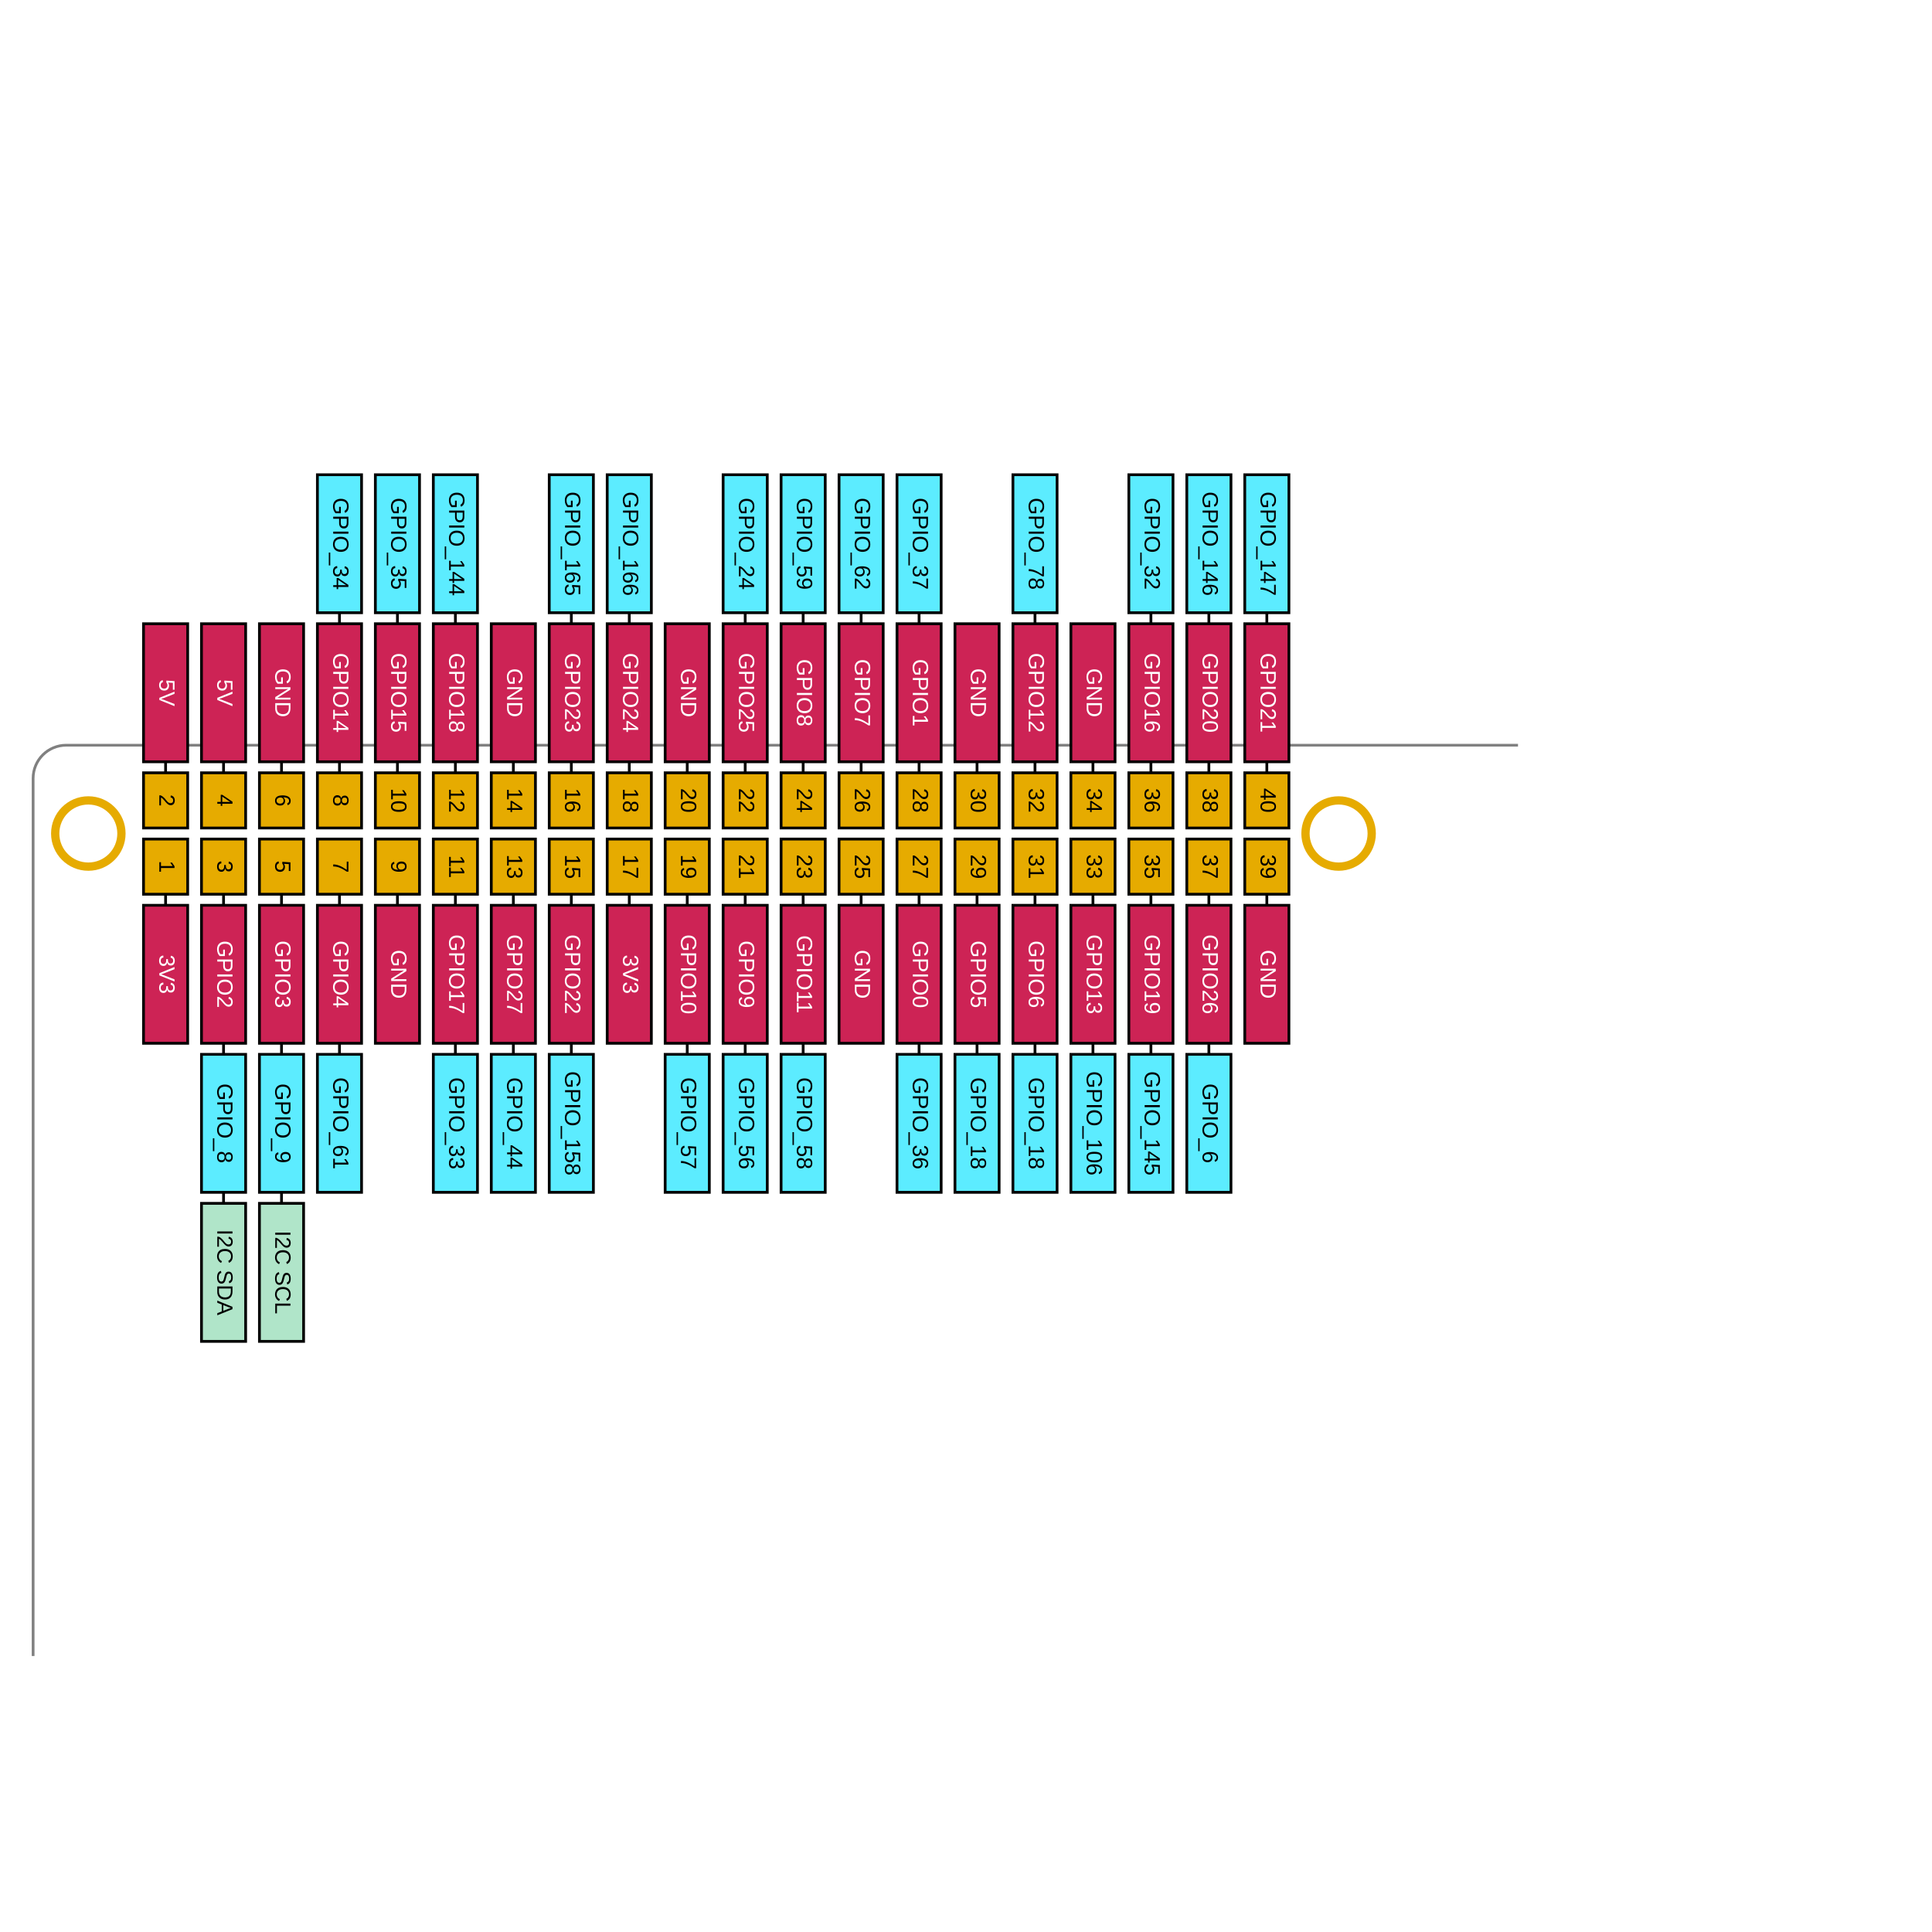
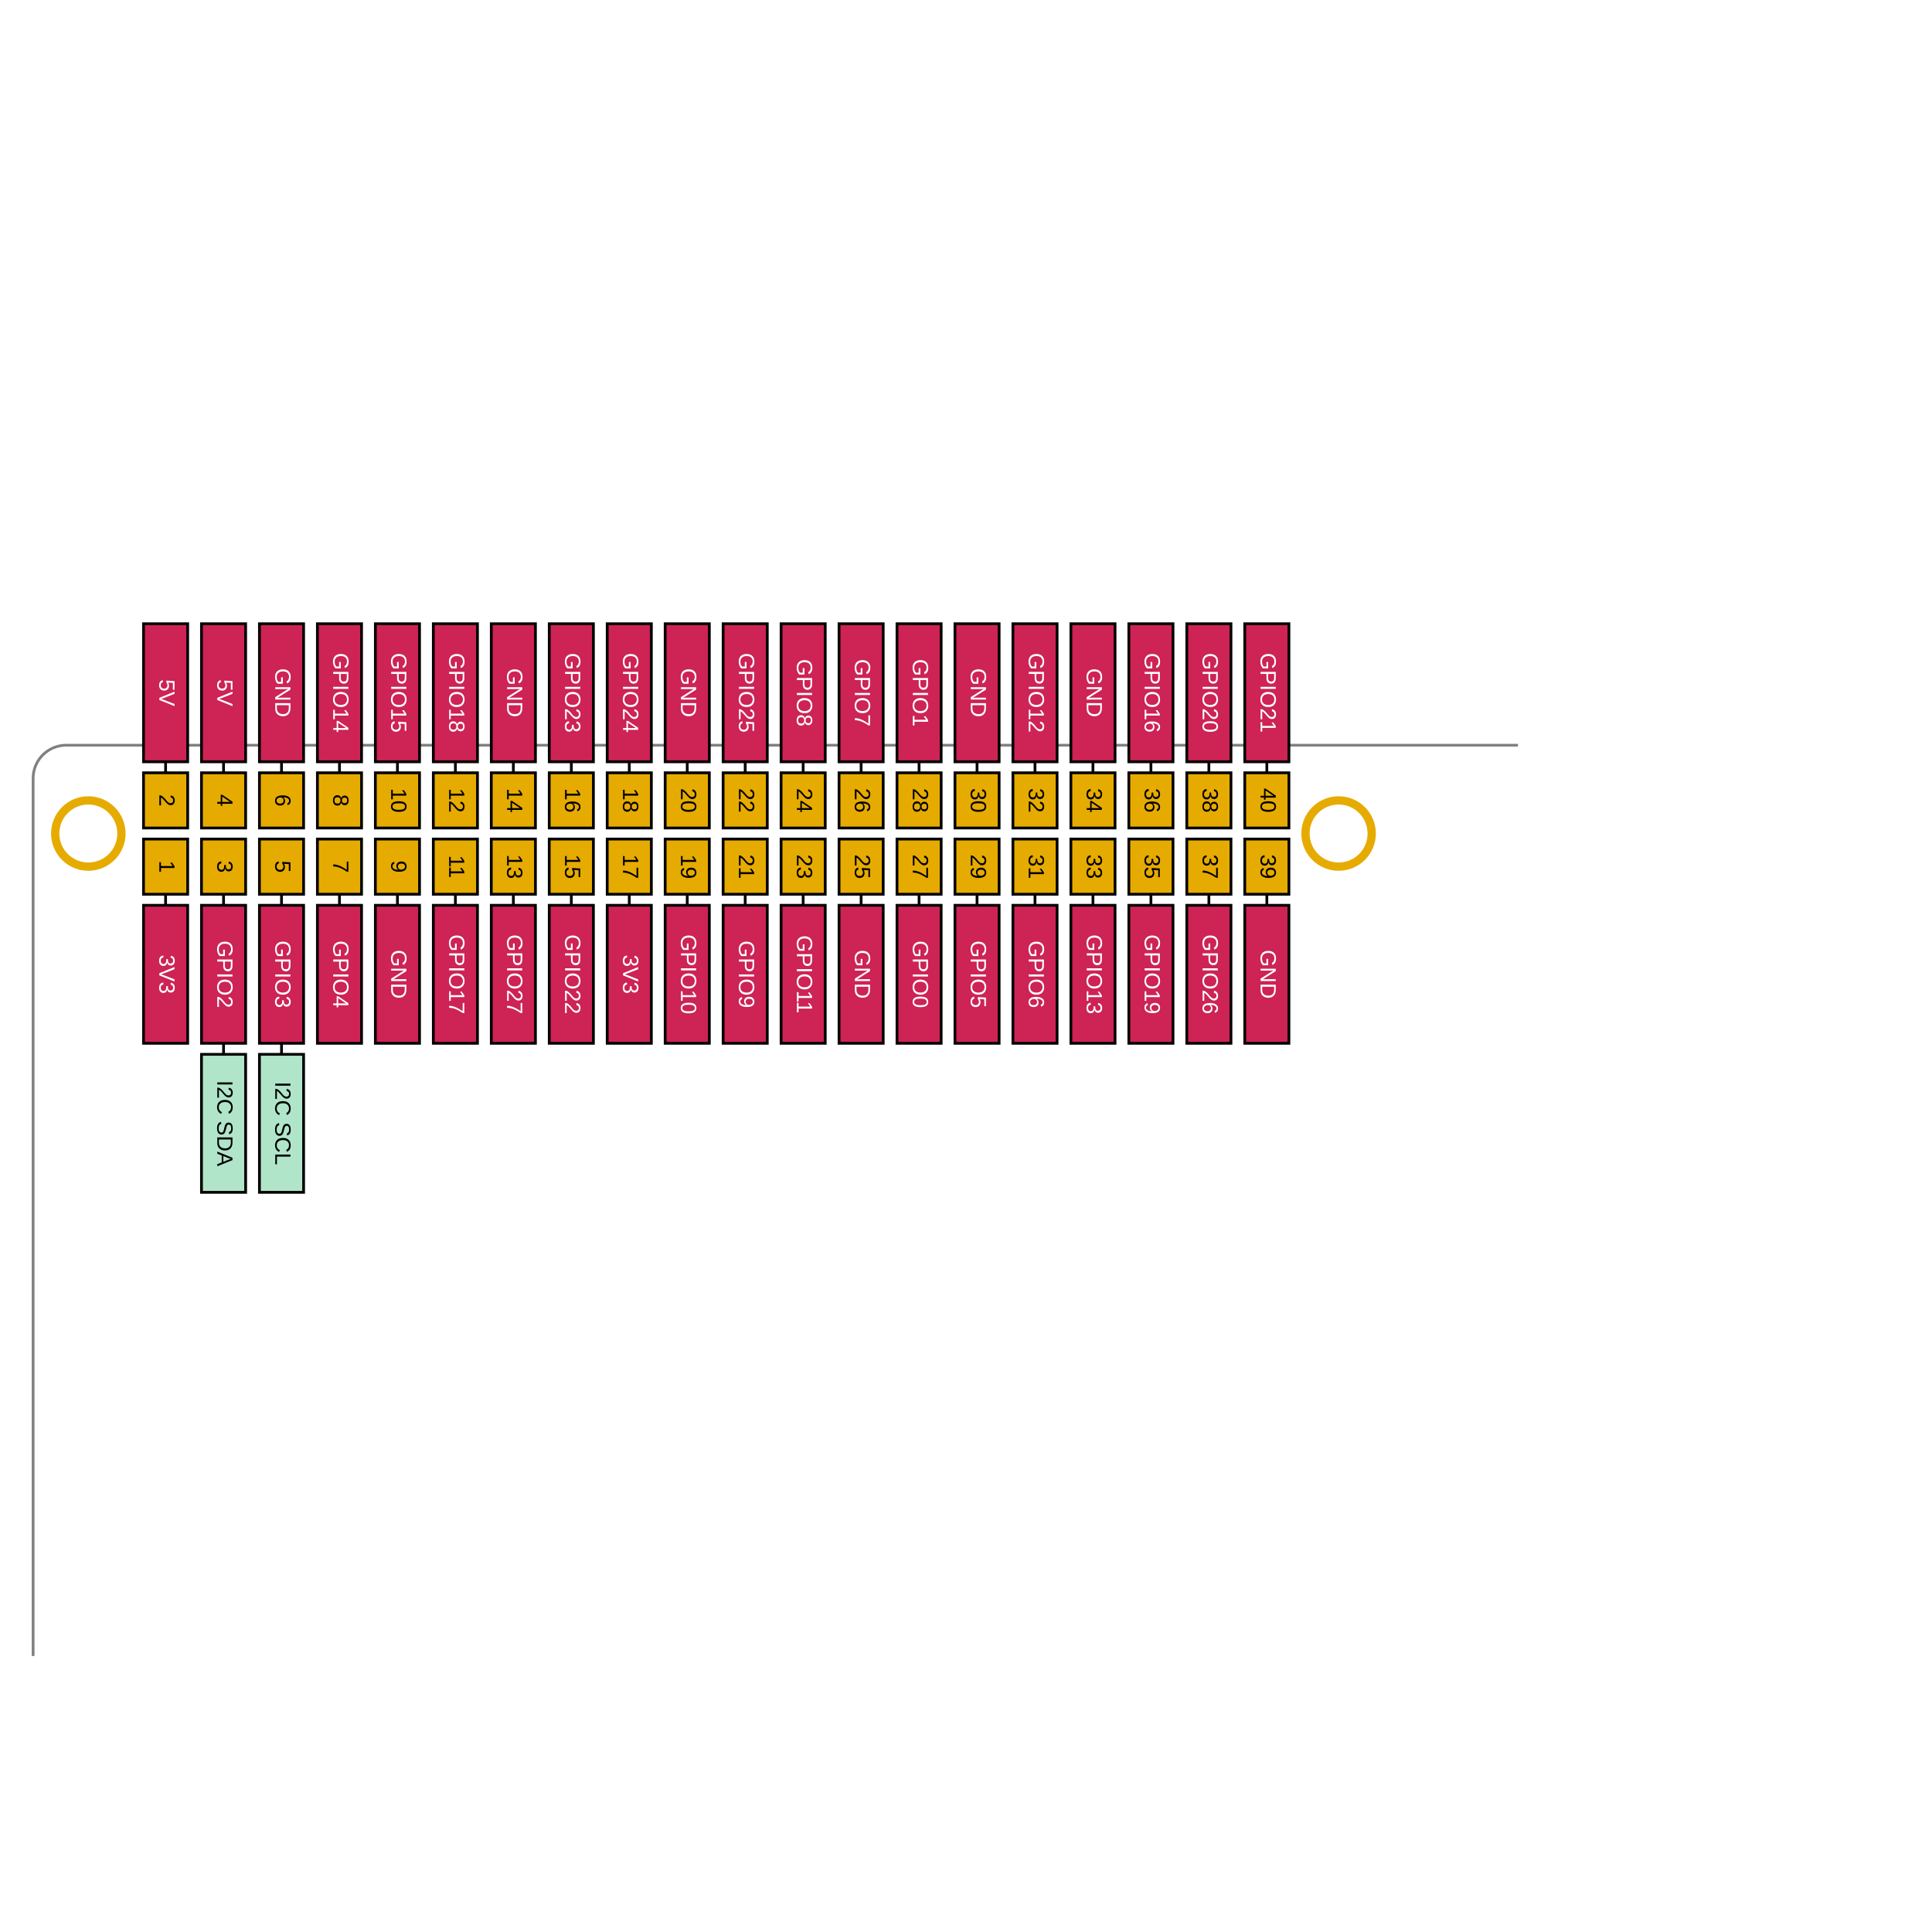
<svg xmlns="http://www.w3.org/2000/svg" width="700" height="700">
  <rect x="0" y="0" width="700" height="700" fill="white">
  </rect>
  <circle cx="32" cy="302" r="12" fill="white" stroke="#E6AB00" stroke-width="3">
  </circle>
  <circle cx="485" cy="302" r="12" fill="white" stroke="#E6AB00" stroke-width="3">
  </circle>
  <path d="M12 600 L12 282 A12 12 0 0 1 24 270 L550 270" fill="none" stroke="#808080" stroke-width="1">
  </path>
  <g transform="translate(60,304) rotate(90) ">
    <line x1="0" y1="0" x2="0" y2="0" stroke="black" stroke-width="1">
    </line>
    <rect x="0" y="-8" width="20" height="16" stroke="black" fill="#E6AB00">
    </rect>
    <text x="10" y="0" text-anchor="middle" dominant-baseline="middle" font-family="Arial, Helvetica, sans-serif" font-size="8px" fill="black">
1    </text>
    <line x1="20" y1="0" x2="24" y2="0" stroke="black" stroke-width="1">
    </line>
    <rect x="24" y="-8" width="50" height="16" stroke="black" fill="#CD2355">
    </rect>
    <text x="49" y="0" text-anchor="middle" dominant-baseline="middle" font-family="Arial, Helvetica, sans-serif" font-size="8px" fill="white">
3V3    </text>
  </g>
  <g transform="translate(81,304) rotate(90) ">
    <line x1="0" y1="0" x2="0" y2="0" stroke="black" stroke-width="1">
    </line>
    <rect x="0" y="-8" width="20" height="16" stroke="black" fill="#E6AB00">
    </rect>
    <text x="10" y="0" text-anchor="middle" dominant-baseline="middle" font-family="Arial, Helvetica, sans-serif" font-size="8px" fill="black">
3    </text>
    <line x1="20" y1="0" x2="24" y2="0" stroke="black" stroke-width="1">
    </line>
    <rect x="24" y="-8" width="50" height="16" stroke="black" fill="#CD2355">
    </rect>
    <text x="49" y="0" text-anchor="middle" dominant-baseline="middle" font-family="Arial, Helvetica, sans-serif" font-size="8px" fill="white">
GPIO2    </text>
    <line x1="74" y1="0" x2="78" y2="0" stroke="black" stroke-width="1">
    </line>
-     <rect x="78" y="-8" width="50" height="16" stroke="black" fill="#5CECFF">
+     <rect x="78" y="-8" width="50" height="16" stroke="black" fill="#B0E5C9">
    </rect>
    <text x="103" y="0" text-anchor="middle" dominant-baseline="middle" font-family="Arial, Helvetica, sans-serif" font-size="8px" fill="black">
- GPIO_8    </text>
-     <line x1="128" y1="0" x2="132" y2="0" stroke="black" stroke-width="1">
-     </line>
-     <rect x="132" y="-8" width="50" height="16" stroke="black" fill="#B0E5C9">
-     </rect>
-     <text x="157" y="0" text-anchor="middle" dominant-baseline="middle" font-family="Arial, Helvetica, sans-serif" font-size="8px" fill="black">
I2C SDA    </text>
  </g>
  <g transform="translate(102,304) rotate(90) ">
    <line x1="0" y1="0" x2="0" y2="0" stroke="black" stroke-width="1">
    </line>
    <rect x="0" y="-8" width="20" height="16" stroke="black" fill="#E6AB00">
    </rect>
    <text x="10" y="0" text-anchor="middle" dominant-baseline="middle" font-family="Arial, Helvetica, sans-serif" font-size="8px" fill="black">
5    </text>
    <line x1="20" y1="0" x2="24" y2="0" stroke="black" stroke-width="1">
    </line>
    <rect x="24" y="-8" width="50" height="16" stroke="black" fill="#CD2355">
    </rect>
    <text x="49" y="0" text-anchor="middle" dominant-baseline="middle" font-family="Arial, Helvetica, sans-serif" font-size="8px" fill="white">
GPIO3    </text>
    <line x1="74" y1="0" x2="78" y2="0" stroke="black" stroke-width="1">
    </line>
-     <rect x="78" y="-8" width="50" height="16" stroke="black" fill="#5CECFF">
+     <rect x="78" y="-8" width="50" height="16" stroke="black" fill="#B0E5C9">
    </rect>
    <text x="103" y="0" text-anchor="middle" dominant-baseline="middle" font-family="Arial, Helvetica, sans-serif" font-size="8px" fill="black">
- GPIO_9    </text>
-     <line x1="128" y1="0" x2="132" y2="0" stroke="black" stroke-width="1">
-     </line>
-     <rect x="132" y="-8" width="50" height="16" stroke="black" fill="#B0E5C9">
-     </rect>
-     <text x="157" y="0" text-anchor="middle" dominant-baseline="middle" font-family="Arial, Helvetica, sans-serif" font-size="8px" fill="black">
I2C SCL    </text>
  </g>
  <g transform="translate(123,304) rotate(90) ">
    <line x1="0" y1="0" x2="0" y2="0" stroke="black" stroke-width="1">
    </line>
    <rect x="0" y="-8" width="20" height="16" stroke="black" fill="#E6AB00">
    </rect>
    <text x="10" y="0" text-anchor="middle" dominant-baseline="middle" font-family="Arial, Helvetica, sans-serif" font-size="8px" fill="black">
7    </text>
    <line x1="20" y1="0" x2="24" y2="0" stroke="black" stroke-width="1">
    </line>
    <rect x="24" y="-8" width="50" height="16" stroke="black" fill="#CD2355">
    </rect>
    <text x="49" y="0" text-anchor="middle" dominant-baseline="middle" font-family="Arial, Helvetica, sans-serif" font-size="8px" fill="white">
GPIO4    </text>
-     <line x1="74" y1="0" x2="78" y2="0" stroke="black" stroke-width="1">
-     </line>
-     <rect x="78" y="-8" width="50" height="16" stroke="black" fill="#5CECFF">
-     </rect>
-     <text x="103" y="0" text-anchor="middle" dominant-baseline="middle" font-family="Arial, Helvetica, sans-serif" font-size="8px" fill="black">
- GPIO_61    </text>
  </g>
  <g transform="translate(144,304) rotate(90) ">
    <line x1="0" y1="0" x2="0" y2="0" stroke="black" stroke-width="1">
    </line>
    <rect x="0" y="-8" width="20" height="16" stroke="black" fill="#E6AB00">
    </rect>
    <text x="10" y="0" text-anchor="middle" dominant-baseline="middle" font-family="Arial, Helvetica, sans-serif" font-size="8px" fill="black">
9    </text>
    <line x1="20" y1="0" x2="24" y2="0" stroke="black" stroke-width="1">
    </line>
    <rect x="24" y="-8" width="50" height="16" stroke="black" fill="#CD2355">
    </rect>
    <text x="49" y="0" text-anchor="middle" dominant-baseline="middle" font-family="Arial, Helvetica, sans-serif" font-size="8px" fill="white">
GND    </text>
  </g>
  <g transform="translate(165,304) rotate(90) ">
    <line x1="0" y1="0" x2="0" y2="0" stroke="black" stroke-width="1">
    </line>
    <rect x="0" y="-8" width="20" height="16" stroke="black" fill="#E6AB00">
    </rect>
    <text x="10" y="0" text-anchor="middle" dominant-baseline="middle" font-family="Arial, Helvetica, sans-serif" font-size="8px" fill="black">
11    </text>
    <line x1="20" y1="0" x2="24" y2="0" stroke="black" stroke-width="1">
    </line>
    <rect x="24" y="-8" width="50" height="16" stroke="black" fill="#CD2355">
    </rect>
    <text x="49" y="0" text-anchor="middle" dominant-baseline="middle" font-family="Arial, Helvetica, sans-serif" font-size="8px" fill="white">
GPIO17    </text>
-     <line x1="74" y1="0" x2="78" y2="0" stroke="black" stroke-width="1">
-     </line>
-     <rect x="78" y="-8" width="50" height="16" stroke="black" fill="#5CECFF">
-     </rect>
-     <text x="103" y="0" text-anchor="middle" dominant-baseline="middle" font-family="Arial, Helvetica, sans-serif" font-size="8px" fill="black">
- GPIO_33    </text>
  </g>
  <g transform="translate(186,304) rotate(90) ">
    <line x1="0" y1="0" x2="0" y2="0" stroke="black" stroke-width="1">
    </line>
    <rect x="0" y="-8" width="20" height="16" stroke="black" fill="#E6AB00">
    </rect>
    <text x="10" y="0" text-anchor="middle" dominant-baseline="middle" font-family="Arial, Helvetica, sans-serif" font-size="8px" fill="black">
13    </text>
    <line x1="20" y1="0" x2="24" y2="0" stroke="black" stroke-width="1">
    </line>
    <rect x="24" y="-8" width="50" height="16" stroke="black" fill="#CD2355">
    </rect>
    <text x="49" y="0" text-anchor="middle" dominant-baseline="middle" font-family="Arial, Helvetica, sans-serif" font-size="8px" fill="white">
GPIO27    </text>
-     <line x1="74" y1="0" x2="78" y2="0" stroke="black" stroke-width="1">
-     </line>
-     <rect x="78" y="-8" width="50" height="16" stroke="black" fill="#5CECFF">
-     </rect>
-     <text x="103" y="0" text-anchor="middle" dominant-baseline="middle" font-family="Arial, Helvetica, sans-serif" font-size="8px" fill="black">
- GPIO_44    </text>
  </g>
  <g transform="translate(207,304) rotate(90) ">
    <line x1="0" y1="0" x2="0" y2="0" stroke="black" stroke-width="1">
    </line>
    <rect x="0" y="-8" width="20" height="16" stroke="black" fill="#E6AB00">
    </rect>
    <text x="10" y="0" text-anchor="middle" dominant-baseline="middle" font-family="Arial, Helvetica, sans-serif" font-size="8px" fill="black">
15    </text>
    <line x1="20" y1="0" x2="24" y2="0" stroke="black" stroke-width="1">
    </line>
    <rect x="24" y="-8" width="50" height="16" stroke="black" fill="#CD2355">
    </rect>
    <text x="49" y="0" text-anchor="middle" dominant-baseline="middle" font-family="Arial, Helvetica, sans-serif" font-size="8px" fill="white">
GPIO22    </text>
-     <line x1="74" y1="0" x2="78" y2="0" stroke="black" stroke-width="1">
-     </line>
-     <rect x="78" y="-8" width="50" height="16" stroke="black" fill="#5CECFF">
-     </rect>
-     <text x="103" y="0" text-anchor="middle" dominant-baseline="middle" font-family="Arial, Helvetica, sans-serif" font-size="8px" fill="black">
- GPIO_158    </text>
  </g>
  <g transform="translate(228,304) rotate(90) ">
    <line x1="0" y1="0" x2="0" y2="0" stroke="black" stroke-width="1">
    </line>
    <rect x="0" y="-8" width="20" height="16" stroke="black" fill="#E6AB00">
    </rect>
    <text x="10" y="0" text-anchor="middle" dominant-baseline="middle" font-family="Arial, Helvetica, sans-serif" font-size="8px" fill="black">
17    </text>
    <line x1="20" y1="0" x2="24" y2="0" stroke="black" stroke-width="1">
    </line>
    <rect x="24" y="-8" width="50" height="16" stroke="black" fill="#CD2355">
    </rect>
    <text x="49" y="0" text-anchor="middle" dominant-baseline="middle" font-family="Arial, Helvetica, sans-serif" font-size="8px" fill="white">
3V3    </text>
  </g>
  <g transform="translate(249,304) rotate(90) ">
    <line x1="0" y1="0" x2="0" y2="0" stroke="black" stroke-width="1">
    </line>
    <rect x="0" y="-8" width="20" height="16" stroke="black" fill="#E6AB00">
    </rect>
    <text x="10" y="0" text-anchor="middle" dominant-baseline="middle" font-family="Arial, Helvetica, sans-serif" font-size="8px" fill="black">
19    </text>
    <line x1="20" y1="0" x2="24" y2="0" stroke="black" stroke-width="1">
    </line>
    <rect x="24" y="-8" width="50" height="16" stroke="black" fill="#CD2355">
    </rect>
    <text x="49" y="0" text-anchor="middle" dominant-baseline="middle" font-family="Arial, Helvetica, sans-serif" font-size="8px" fill="white">
GPIO10    </text>
-     <line x1="74" y1="0" x2="78" y2="0" stroke="black" stroke-width="1">
-     </line>
-     <rect x="78" y="-8" width="50" height="16" stroke="black" fill="#5CECFF">
-     </rect>
-     <text x="103" y="0" text-anchor="middle" dominant-baseline="middle" font-family="Arial, Helvetica, sans-serif" font-size="8px" fill="black">
- GPIO_57    </text>
  </g>
  <g transform="translate(270,304) rotate(90) ">
    <line x1="0" y1="0" x2="0" y2="0" stroke="black" stroke-width="1">
    </line>
    <rect x="0" y="-8" width="20" height="16" stroke="black" fill="#E6AB00">
    </rect>
    <text x="10" y="0" text-anchor="middle" dominant-baseline="middle" font-family="Arial, Helvetica, sans-serif" font-size="8px" fill="black">
21    </text>
    <line x1="20" y1="0" x2="24" y2="0" stroke="black" stroke-width="1">
    </line>
    <rect x="24" y="-8" width="50" height="16" stroke="black" fill="#CD2355">
    </rect>
    <text x="49" y="0" text-anchor="middle" dominant-baseline="middle" font-family="Arial, Helvetica, sans-serif" font-size="8px" fill="white">
GPIO9    </text>
-     <line x1="74" y1="0" x2="78" y2="0" stroke="black" stroke-width="1">
-     </line>
-     <rect x="78" y="-8" width="50" height="16" stroke="black" fill="#5CECFF">
-     </rect>
-     <text x="103" y="0" text-anchor="middle" dominant-baseline="middle" font-family="Arial, Helvetica, sans-serif" font-size="8px" fill="black">
- GPIO_56    </text>
  </g>
  <g transform="translate(291,304) rotate(90) ">
    <line x1="0" y1="0" x2="0" y2="0" stroke="black" stroke-width="1">
    </line>
    <rect x="0" y="-8" width="20" height="16" stroke="black" fill="#E6AB00">
    </rect>
    <text x="10" y="0" text-anchor="middle" dominant-baseline="middle" font-family="Arial, Helvetica, sans-serif" font-size="8px" fill="black">
23    </text>
    <line x1="20" y1="0" x2="24" y2="0" stroke="black" stroke-width="1">
    </line>
    <rect x="24" y="-8" width="50" height="16" stroke="black" fill="#CD2355">
    </rect>
    <text x="49" y="0" text-anchor="middle" dominant-baseline="middle" font-family="Arial, Helvetica, sans-serif" font-size="8px" fill="white">
GPIO11    </text>
-     <line x1="74" y1="0" x2="78" y2="0" stroke="black" stroke-width="1">
-     </line>
-     <rect x="78" y="-8" width="50" height="16" stroke="black" fill="#5CECFF">
-     </rect>
-     <text x="103" y="0" text-anchor="middle" dominant-baseline="middle" font-family="Arial, Helvetica, sans-serif" font-size="8px" fill="black">
- GPIO_58    </text>
  </g>
  <g transform="translate(312,304) rotate(90) ">
    <line x1="0" y1="0" x2="0" y2="0" stroke="black" stroke-width="1">
    </line>
    <rect x="0" y="-8" width="20" height="16" stroke="black" fill="#E6AB00">
    </rect>
    <text x="10" y="0" text-anchor="middle" dominant-baseline="middle" font-family="Arial, Helvetica, sans-serif" font-size="8px" fill="black">
25    </text>
    <line x1="20" y1="0" x2="24" y2="0" stroke="black" stroke-width="1">
    </line>
    <rect x="24" y="-8" width="50" height="16" stroke="black" fill="#CD2355">
    </rect>
    <text x="49" y="0" text-anchor="middle" dominant-baseline="middle" font-family="Arial, Helvetica, sans-serif" font-size="8px" fill="white">
GND    </text>
  </g>
  <g transform="translate(333,304) rotate(90) ">
    <line x1="0" y1="0" x2="0" y2="0" stroke="black" stroke-width="1">
    </line>
    <rect x="0" y="-8" width="20" height="16" stroke="black" fill="#E6AB00">
    </rect>
    <text x="10" y="0" text-anchor="middle" dominant-baseline="middle" font-family="Arial, Helvetica, sans-serif" font-size="8px" fill="black">
27    </text>
    <line x1="20" y1="0" x2="24" y2="0" stroke="black" stroke-width="1">
    </line>
    <rect x="24" y="-8" width="50" height="16" stroke="black" fill="#CD2355">
    </rect>
    <text x="49" y="0" text-anchor="middle" dominant-baseline="middle" font-family="Arial, Helvetica, sans-serif" font-size="8px" fill="white">
GPIO0    </text>
-     <line x1="74" y1="0" x2="78" y2="0" stroke="black" stroke-width="1">
-     </line>
-     <rect x="78" y="-8" width="50" height="16" stroke="black" fill="#5CECFF">
-     </rect>
-     <text x="103" y="0" text-anchor="middle" dominant-baseline="middle" font-family="Arial, Helvetica, sans-serif" font-size="8px" fill="black">
- GPIO_36    </text>
  </g>
  <g transform="translate(354,304) rotate(90) ">
    <line x1="0" y1="0" x2="0" y2="0" stroke="black" stroke-width="1">
    </line>
    <rect x="0" y="-8" width="20" height="16" stroke="black" fill="#E6AB00">
    </rect>
    <text x="10" y="0" text-anchor="middle" dominant-baseline="middle" font-family="Arial, Helvetica, sans-serif" font-size="8px" fill="black">
29    </text>
    <line x1="20" y1="0" x2="24" y2="0" stroke="black" stroke-width="1">
    </line>
    <rect x="24" y="-8" width="50" height="16" stroke="black" fill="#CD2355">
    </rect>
    <text x="49" y="0" text-anchor="middle" dominant-baseline="middle" font-family="Arial, Helvetica, sans-serif" font-size="8px" fill="white">
GPIO5    </text>
-     <line x1="74" y1="0" x2="78" y2="0" stroke="black" stroke-width="1">
-     </line>
-     <rect x="78" y="-8" width="50" height="16" stroke="black" fill="#5CECFF">
-     </rect>
-     <text x="103" y="0" text-anchor="middle" dominant-baseline="middle" font-family="Arial, Helvetica, sans-serif" font-size="8px" fill="black">
- GPIO_18    </text>
  </g>
  <g transform="translate(375,304) rotate(90) ">
    <line x1="0" y1="0" x2="0" y2="0" stroke="black" stroke-width="1">
    </line>
    <rect x="0" y="-8" width="20" height="16" stroke="black" fill="#E6AB00">
    </rect>
    <text x="10" y="0" text-anchor="middle" dominant-baseline="middle" font-family="Arial, Helvetica, sans-serif" font-size="8px" fill="black">
31    </text>
    <line x1="20" y1="0" x2="24" y2="0" stroke="black" stroke-width="1">
    </line>
    <rect x="24" y="-8" width="50" height="16" stroke="black" fill="#CD2355">
    </rect>
    <text x="49" y="0" text-anchor="middle" dominant-baseline="middle" font-family="Arial, Helvetica, sans-serif" font-size="8px" fill="white">
GPIO6    </text>
-     <line x1="74" y1="0" x2="78" y2="0" stroke="black" stroke-width="1">
-     </line>
-     <rect x="78" y="-8" width="50" height="16" stroke="black" fill="#5CECFF">
-     </rect>
-     <text x="103" y="0" text-anchor="middle" dominant-baseline="middle" font-family="Arial, Helvetica, sans-serif" font-size="8px" fill="black">
- GPIO_18    </text>
  </g>
  <g transform="translate(396,304) rotate(90) ">
    <line x1="0" y1="0" x2="0" y2="0" stroke="black" stroke-width="1">
    </line>
    <rect x="0" y="-8" width="20" height="16" stroke="black" fill="#E6AB00">
    </rect>
    <text x="10" y="0" text-anchor="middle" dominant-baseline="middle" font-family="Arial, Helvetica, sans-serif" font-size="8px" fill="black">
33    </text>
    <line x1="20" y1="0" x2="24" y2="0" stroke="black" stroke-width="1">
    </line>
    <rect x="24" y="-8" width="50" height="16" stroke="black" fill="#CD2355">
    </rect>
    <text x="49" y="0" text-anchor="middle" dominant-baseline="middle" font-family="Arial, Helvetica, sans-serif" font-size="8px" fill="white">
GPIO13    </text>
-     <line x1="74" y1="0" x2="78" y2="0" stroke="black" stroke-width="1">
-     </line>
-     <rect x="78" y="-8" width="50" height="16" stroke="black" fill="#5CECFF">
-     </rect>
-     <text x="103" y="0" text-anchor="middle" dominant-baseline="middle" font-family="Arial, Helvetica, sans-serif" font-size="8px" fill="black">
- GPIO_106    </text>
  </g>
  <g transform="translate(417,304) rotate(90) ">
    <line x1="0" y1="0" x2="0" y2="0" stroke="black" stroke-width="1">
    </line>
    <rect x="0" y="-8" width="20" height="16" stroke="black" fill="#E6AB00">
    </rect>
    <text x="10" y="0" text-anchor="middle" dominant-baseline="middle" font-family="Arial, Helvetica, sans-serif" font-size="8px" fill="black">
35    </text>
    <line x1="20" y1="0" x2="24" y2="0" stroke="black" stroke-width="1">
    </line>
    <rect x="24" y="-8" width="50" height="16" stroke="black" fill="#CD2355">
    </rect>
    <text x="49" y="0" text-anchor="middle" dominant-baseline="middle" font-family="Arial, Helvetica, sans-serif" font-size="8px" fill="white">
GPIO19    </text>
-     <line x1="74" y1="0" x2="78" y2="0" stroke="black" stroke-width="1">
-     </line>
-     <rect x="78" y="-8" width="50" height="16" stroke="black" fill="#5CECFF">
-     </rect>
-     <text x="103" y="0" text-anchor="middle" dominant-baseline="middle" font-family="Arial, Helvetica, sans-serif" font-size="8px" fill="black">
- GPIO_145    </text>
  </g>
  <g transform="translate(438,304) rotate(90) ">
    <line x1="0" y1="0" x2="0" y2="0" stroke="black" stroke-width="1">
    </line>
    <rect x="0" y="-8" width="20" height="16" stroke="black" fill="#E6AB00">
    </rect>
    <text x="10" y="0" text-anchor="middle" dominant-baseline="middle" font-family="Arial, Helvetica, sans-serif" font-size="8px" fill="black">
37    </text>
    <line x1="20" y1="0" x2="24" y2="0" stroke="black" stroke-width="1">
    </line>
    <rect x="24" y="-8" width="50" height="16" stroke="black" fill="#CD2355">
    </rect>
    <text x="49" y="0" text-anchor="middle" dominant-baseline="middle" font-family="Arial, Helvetica, sans-serif" font-size="8px" fill="white">
GPIO26    </text>
-     <line x1="74" y1="0" x2="78" y2="0" stroke="black" stroke-width="1">
-     </line>
-     <rect x="78" y="-8" width="50" height="16" stroke="black" fill="#5CECFF">
-     </rect>
-     <text x="103" y="0" text-anchor="middle" dominant-baseline="middle" font-family="Arial, Helvetica, sans-serif" font-size="8px" fill="black">
- GPIO_6    </text>
  </g>
  <g transform="translate(459,304) rotate(90) ">
    <line x1="0" y1="0" x2="0" y2="0" stroke="black" stroke-width="1">
    </line>
    <rect x="0" y="-8" width="20" height="16" stroke="black" fill="#E6AB00">
    </rect>
    <text x="10" y="0" text-anchor="middle" dominant-baseline="middle" font-family="Arial, Helvetica, sans-serif" font-size="8px" fill="black">
39    </text>
    <line x1="20" y1="0" x2="24" y2="0" stroke="black" stroke-width="1">
    </line>
    <rect x="24" y="-8" width="50" height="16" stroke="black" fill="#CD2355">
    </rect>
    <text x="49" y="0" text-anchor="middle" dominant-baseline="middle" font-family="Arial, Helvetica, sans-serif" font-size="8px" fill="white">
GND    </text>
  </g>
  <g transform="translate(60,300) rotate(90) ">
    <line x1="0" y1="0" x2="0" y2="0" stroke="black" stroke-width="1">
    </line>
    <rect x="-20" y="-8" width="20" height="16" stroke="black" fill="#E6AB00">
    </rect>
    <text x="-10" y="0" text-anchor="middle" dominant-baseline="middle" font-family="Arial, Helvetica, sans-serif" font-size="8px" fill="black">
2    </text>
    <line x1="-20" y1="0" x2="-24" y2="0" stroke="black" stroke-width="1">
    </line>
    <rect x="-74" y="-8" width="50" height="16" stroke="black" fill="#CD2355">
    </rect>
    <text x="-49" y="0" text-anchor="middle" dominant-baseline="middle" font-family="Arial, Helvetica, sans-serif" font-size="8px" fill="white">
5V    </text>
  </g>
  <g transform="translate(81,300) rotate(90) ">
    <line x1="0" y1="0" x2="0" y2="0" stroke="black" stroke-width="1">
    </line>
    <rect x="-20" y="-8" width="20" height="16" stroke="black" fill="#E6AB00">
    </rect>
    <text x="-10" y="0" text-anchor="middle" dominant-baseline="middle" font-family="Arial, Helvetica, sans-serif" font-size="8px" fill="black">
4    </text>
    <line x1="-20" y1="0" x2="-24" y2="0" stroke="black" stroke-width="1">
    </line>
    <rect x="-74" y="-8" width="50" height="16" stroke="black" fill="#CD2355">
    </rect>
    <text x="-49" y="0" text-anchor="middle" dominant-baseline="middle" font-family="Arial, Helvetica, sans-serif" font-size="8px" fill="white">
5V    </text>
  </g>
  <g transform="translate(102,300) rotate(90) ">
    <line x1="0" y1="0" x2="0" y2="0" stroke="black" stroke-width="1">
    </line>
    <rect x="-20" y="-8" width="20" height="16" stroke="black" fill="#E6AB00">
    </rect>
    <text x="-10" y="0" text-anchor="middle" dominant-baseline="middle" font-family="Arial, Helvetica, sans-serif" font-size="8px" fill="black">
6    </text>
    <line x1="-20" y1="0" x2="-24" y2="0" stroke="black" stroke-width="1">
    </line>
    <rect x="-74" y="-8" width="50" height="16" stroke="black" fill="#CD2355">
    </rect>
    <text x="-49" y="0" text-anchor="middle" dominant-baseline="middle" font-family="Arial, Helvetica, sans-serif" font-size="8px" fill="white">
GND    </text>
  </g>
  <g transform="translate(123,300) rotate(90) ">
    <line x1="0" y1="0" x2="0" y2="0" stroke="black" stroke-width="1">
    </line>
    <rect x="-20" y="-8" width="20" height="16" stroke="black" fill="#E6AB00">
    </rect>
    <text x="-10" y="0" text-anchor="middle" dominant-baseline="middle" font-family="Arial, Helvetica, sans-serif" font-size="8px" fill="black">
8    </text>
    <line x1="-20" y1="0" x2="-24" y2="0" stroke="black" stroke-width="1">
    </line>
    <rect x="-74" y="-8" width="50" height="16" stroke="black" fill="#CD2355">
    </rect>
    <text x="-49" y="0" text-anchor="middle" dominant-baseline="middle" font-family="Arial, Helvetica, sans-serif" font-size="8px" fill="white">
GPIO14    </text>
-     <line x1="-74" y1="0" x2="-78" y2="0" stroke="black" stroke-width="1">
-     </line>
-     <rect x="-128" y="-8" width="50" height="16" stroke="black" fill="#5CECFF">
-     </rect>
-     <text x="-103" y="0" text-anchor="middle" dominant-baseline="middle" font-family="Arial, Helvetica, sans-serif" font-size="8px" fill="black">
- GPIO_34    </text>
  </g>
  <g transform="translate(144,300) rotate(90) ">
    <line x1="0" y1="0" x2="0" y2="0" stroke="black" stroke-width="1">
    </line>
    <rect x="-20" y="-8" width="20" height="16" stroke="black" fill="#E6AB00">
    </rect>
    <text x="-10" y="0" text-anchor="middle" dominant-baseline="middle" font-family="Arial, Helvetica, sans-serif" font-size="8px" fill="black">
10    </text>
    <line x1="-20" y1="0" x2="-24" y2="0" stroke="black" stroke-width="1">
    </line>
    <rect x="-74" y="-8" width="50" height="16" stroke="black" fill="#CD2355">
    </rect>
    <text x="-49" y="0" text-anchor="middle" dominant-baseline="middle" font-family="Arial, Helvetica, sans-serif" font-size="8px" fill="white">
GPIO15    </text>
-     <line x1="-74" y1="0" x2="-78" y2="0" stroke="black" stroke-width="1">
-     </line>
-     <rect x="-128" y="-8" width="50" height="16" stroke="black" fill="#5CECFF">
-     </rect>
-     <text x="-103" y="0" text-anchor="middle" dominant-baseline="middle" font-family="Arial, Helvetica, sans-serif" font-size="8px" fill="black">
- GPIO_35    </text>
  </g>
  <g transform="translate(165,300) rotate(90) ">
    <line x1="0" y1="0" x2="0" y2="0" stroke="black" stroke-width="1">
    </line>
    <rect x="-20" y="-8" width="20" height="16" stroke="black" fill="#E6AB00">
    </rect>
    <text x="-10" y="0" text-anchor="middle" dominant-baseline="middle" font-family="Arial, Helvetica, sans-serif" font-size="8px" fill="black">
12    </text>
    <line x1="-20" y1="0" x2="-24" y2="0" stroke="black" stroke-width="1">
    </line>
    <rect x="-74" y="-8" width="50" height="16" stroke="black" fill="#CD2355">
    </rect>
    <text x="-49" y="0" text-anchor="middle" dominant-baseline="middle" font-family="Arial, Helvetica, sans-serif" font-size="8px" fill="white">
GPIO18    </text>
-     <line x1="-74" y1="0" x2="-78" y2="0" stroke="black" stroke-width="1">
-     </line>
-     <rect x="-128" y="-8" width="50" height="16" stroke="black" fill="#5CECFF">
-     </rect>
-     <text x="-103" y="0" text-anchor="middle" dominant-baseline="middle" font-family="Arial, Helvetica, sans-serif" font-size="8px" fill="black">
- GPIO_144    </text>
  </g>
  <g transform="translate(186,300) rotate(90) ">
    <line x1="0" y1="0" x2="0" y2="0" stroke="black" stroke-width="1">
    </line>
    <rect x="-20" y="-8" width="20" height="16" stroke="black" fill="#E6AB00">
    </rect>
    <text x="-10" y="0" text-anchor="middle" dominant-baseline="middle" font-family="Arial, Helvetica, sans-serif" font-size="8px" fill="black">
14    </text>
    <line x1="-20" y1="0" x2="-24" y2="0" stroke="black" stroke-width="1">
    </line>
    <rect x="-74" y="-8" width="50" height="16" stroke="black" fill="#CD2355">
    </rect>
    <text x="-49" y="0" text-anchor="middle" dominant-baseline="middle" font-family="Arial, Helvetica, sans-serif" font-size="8px" fill="white">
GND    </text>
  </g>
  <g transform="translate(207,300) rotate(90) ">
    <line x1="0" y1="0" x2="0" y2="0" stroke="black" stroke-width="1">
    </line>
    <rect x="-20" y="-8" width="20" height="16" stroke="black" fill="#E6AB00">
    </rect>
    <text x="-10" y="0" text-anchor="middle" dominant-baseline="middle" font-family="Arial, Helvetica, sans-serif" font-size="8px" fill="black">
16    </text>
    <line x1="-20" y1="0" x2="-24" y2="0" stroke="black" stroke-width="1">
    </line>
    <rect x="-74" y="-8" width="50" height="16" stroke="black" fill="#CD2355">
    </rect>
    <text x="-49" y="0" text-anchor="middle" dominant-baseline="middle" font-family="Arial, Helvetica, sans-serif" font-size="8px" fill="white">
GPIO23    </text>
-     <line x1="-74" y1="0" x2="-78" y2="0" stroke="black" stroke-width="1">
-     </line>
-     <rect x="-128" y="-8" width="50" height="16" stroke="black" fill="#5CECFF">
-     </rect>
-     <text x="-103" y="0" text-anchor="middle" dominant-baseline="middle" font-family="Arial, Helvetica, sans-serif" font-size="8px" fill="black">
- GPIO_165    </text>
  </g>
  <g transform="translate(228,300) rotate(90) ">
    <line x1="0" y1="0" x2="0" y2="0" stroke="black" stroke-width="1">
    </line>
    <rect x="-20" y="-8" width="20" height="16" stroke="black" fill="#E6AB00">
    </rect>
    <text x="-10" y="0" text-anchor="middle" dominant-baseline="middle" font-family="Arial, Helvetica, sans-serif" font-size="8px" fill="black">
18    </text>
    <line x1="-20" y1="0" x2="-24" y2="0" stroke="black" stroke-width="1">
    </line>
    <rect x="-74" y="-8" width="50" height="16" stroke="black" fill="#CD2355">
    </rect>
    <text x="-49" y="0" text-anchor="middle" dominant-baseline="middle" font-family="Arial, Helvetica, sans-serif" font-size="8px" fill="white">
GPIO24    </text>
-     <line x1="-74" y1="0" x2="-78" y2="0" stroke="black" stroke-width="1">
-     </line>
-     <rect x="-128" y="-8" width="50" height="16" stroke="black" fill="#5CECFF">
-     </rect>
-     <text x="-103" y="0" text-anchor="middle" dominant-baseline="middle" font-family="Arial, Helvetica, sans-serif" font-size="8px" fill="black">
- GPIO_166    </text>
  </g>
  <g transform="translate(249,300) rotate(90) ">
    <line x1="0" y1="0" x2="0" y2="0" stroke="black" stroke-width="1">
    </line>
    <rect x="-20" y="-8" width="20" height="16" stroke="black" fill="#E6AB00">
    </rect>
    <text x="-10" y="0" text-anchor="middle" dominant-baseline="middle" font-family="Arial, Helvetica, sans-serif" font-size="8px" fill="black">
20    </text>
    <line x1="-20" y1="0" x2="-24" y2="0" stroke="black" stroke-width="1">
    </line>
    <rect x="-74" y="-8" width="50" height="16" stroke="black" fill="#CD2355">
    </rect>
    <text x="-49" y="0" text-anchor="middle" dominant-baseline="middle" font-family="Arial, Helvetica, sans-serif" font-size="8px" fill="white">
GND    </text>
  </g>
  <g transform="translate(270,300) rotate(90) ">
    <line x1="0" y1="0" x2="0" y2="0" stroke="black" stroke-width="1">
    </line>
    <rect x="-20" y="-8" width="20" height="16" stroke="black" fill="#E6AB00">
    </rect>
    <text x="-10" y="0" text-anchor="middle" dominant-baseline="middle" font-family="Arial, Helvetica, sans-serif" font-size="8px" fill="black">
22    </text>
    <line x1="-20" y1="0" x2="-24" y2="0" stroke="black" stroke-width="1">
    </line>
    <rect x="-74" y="-8" width="50" height="16" stroke="black" fill="#CD2355">
    </rect>
    <text x="-49" y="0" text-anchor="middle" dominant-baseline="middle" font-family="Arial, Helvetica, sans-serif" font-size="8px" fill="white">
GPIO25    </text>
-     <line x1="-74" y1="0" x2="-78" y2="0" stroke="black" stroke-width="1">
-     </line>
-     <rect x="-128" y="-8" width="50" height="16" stroke="black" fill="#5CECFF">
-     </rect>
-     <text x="-103" y="0" text-anchor="middle" dominant-baseline="middle" font-family="Arial, Helvetica, sans-serif" font-size="8px" fill="black">
- GPIO_24    </text>
  </g>
  <g transform="translate(291,300) rotate(90) ">
    <line x1="0" y1="0" x2="0" y2="0" stroke="black" stroke-width="1">
    </line>
    <rect x="-20" y="-8" width="20" height="16" stroke="black" fill="#E6AB00">
    </rect>
    <text x="-10" y="0" text-anchor="middle" dominant-baseline="middle" font-family="Arial, Helvetica, sans-serif" font-size="8px" fill="black">
24    </text>
    <line x1="-20" y1="0" x2="-24" y2="0" stroke="black" stroke-width="1">
    </line>
    <rect x="-74" y="-8" width="50" height="16" stroke="black" fill="#CD2355">
    </rect>
    <text x="-49" y="0" text-anchor="middle" dominant-baseline="middle" font-family="Arial, Helvetica, sans-serif" font-size="8px" fill="white">
GPIO8    </text>
-     <line x1="-74" y1="0" x2="-78" y2="0" stroke="black" stroke-width="1">
-     </line>
-     <rect x="-128" y="-8" width="50" height="16" stroke="black" fill="#5CECFF">
-     </rect>
-     <text x="-103" y="0" text-anchor="middle" dominant-baseline="middle" font-family="Arial, Helvetica, sans-serif" font-size="8px" fill="black">
- GPIO_59    </text>
  </g>
  <g transform="translate(312,300) rotate(90) ">
    <line x1="0" y1="0" x2="0" y2="0" stroke="black" stroke-width="1">
    </line>
    <rect x="-20" y="-8" width="20" height="16" stroke="black" fill="#E6AB00">
    </rect>
    <text x="-10" y="0" text-anchor="middle" dominant-baseline="middle" font-family="Arial, Helvetica, sans-serif" font-size="8px" fill="black">
26    </text>
    <line x1="-20" y1="0" x2="-24" y2="0" stroke="black" stroke-width="1">
    </line>
    <rect x="-74" y="-8" width="50" height="16" stroke="black" fill="#CD2355">
    </rect>
    <text x="-49" y="0" text-anchor="middle" dominant-baseline="middle" font-family="Arial, Helvetica, sans-serif" font-size="8px" fill="white">
GPIO7    </text>
-     <line x1="-74" y1="0" x2="-78" y2="0" stroke="black" stroke-width="1">
-     </line>
-     <rect x="-128" y="-8" width="50" height="16" stroke="black" fill="#5CECFF">
-     </rect>
-     <text x="-103" y="0" text-anchor="middle" dominant-baseline="middle" font-family="Arial, Helvetica, sans-serif" font-size="8px" fill="black">
- GPIO_62    </text>
  </g>
  <g transform="translate(333,300) rotate(90) ">
    <line x1="0" y1="0" x2="0" y2="0" stroke="black" stroke-width="1">
    </line>
    <rect x="-20" y="-8" width="20" height="16" stroke="black" fill="#E6AB00">
    </rect>
    <text x="-10" y="0" text-anchor="middle" dominant-baseline="middle" font-family="Arial, Helvetica, sans-serif" font-size="8px" fill="black">
28    </text>
    <line x1="-20" y1="0" x2="-24" y2="0" stroke="black" stroke-width="1">
    </line>
    <rect x="-74" y="-8" width="50" height="16" stroke="black" fill="#CD2355">
    </rect>
    <text x="-49" y="0" text-anchor="middle" dominant-baseline="middle" font-family="Arial, Helvetica, sans-serif" font-size="8px" fill="white">
GPIO1    </text>
-     <line x1="-74" y1="0" x2="-78" y2="0" stroke="black" stroke-width="1">
-     </line>
-     <rect x="-128" y="-8" width="50" height="16" stroke="black" fill="#5CECFF">
-     </rect>
-     <text x="-103" y="0" text-anchor="middle" dominant-baseline="middle" font-family="Arial, Helvetica, sans-serif" font-size="8px" fill="black">
- GPIO_37    </text>
  </g>
  <g transform="translate(354,300) rotate(90) ">
    <line x1="0" y1="0" x2="0" y2="0" stroke="black" stroke-width="1">
    </line>
    <rect x="-20" y="-8" width="20" height="16" stroke="black" fill="#E6AB00">
    </rect>
    <text x="-10" y="0" text-anchor="middle" dominant-baseline="middle" font-family="Arial, Helvetica, sans-serif" font-size="8px" fill="black">
30    </text>
    <line x1="-20" y1="0" x2="-24" y2="0" stroke="black" stroke-width="1">
    </line>
    <rect x="-74" y="-8" width="50" height="16" stroke="black" fill="#CD2355">
    </rect>
    <text x="-49" y="0" text-anchor="middle" dominant-baseline="middle" font-family="Arial, Helvetica, sans-serif" font-size="8px" fill="white">
GND    </text>
  </g>
  <g transform="translate(375,300) rotate(90) ">
    <line x1="0" y1="0" x2="0" y2="0" stroke="black" stroke-width="1">
    </line>
    <rect x="-20" y="-8" width="20" height="16" stroke="black" fill="#E6AB00">
    </rect>
    <text x="-10" y="0" text-anchor="middle" dominant-baseline="middle" font-family="Arial, Helvetica, sans-serif" font-size="8px" fill="black">
32    </text>
    <line x1="-20" y1="0" x2="-24" y2="0" stroke="black" stroke-width="1">
    </line>
    <rect x="-74" y="-8" width="50" height="16" stroke="black" fill="#CD2355">
    </rect>
    <text x="-49" y="0" text-anchor="middle" dominant-baseline="middle" font-family="Arial, Helvetica, sans-serif" font-size="8px" fill="white">
GPIO12    </text>
-     <line x1="-74" y1="0" x2="-78" y2="0" stroke="black" stroke-width="1">
-     </line>
-     <rect x="-128" y="-8" width="50" height="16" stroke="black" fill="#5CECFF">
-     </rect>
-     <text x="-103" y="0" text-anchor="middle" dominant-baseline="middle" font-family="Arial, Helvetica, sans-serif" font-size="8px" fill="black">
- GPIO_78    </text>
  </g>
  <g transform="translate(396,300) rotate(90) ">
    <line x1="0" y1="0" x2="0" y2="0" stroke="black" stroke-width="1">
    </line>
    <rect x="-20" y="-8" width="20" height="16" stroke="black" fill="#E6AB00">
    </rect>
    <text x="-10" y="0" text-anchor="middle" dominant-baseline="middle" font-family="Arial, Helvetica, sans-serif" font-size="8px" fill="black">
34    </text>
    <line x1="-20" y1="0" x2="-24" y2="0" stroke="black" stroke-width="1">
    </line>
    <rect x="-74" y="-8" width="50" height="16" stroke="black" fill="#CD2355">
    </rect>
    <text x="-49" y="0" text-anchor="middle" dominant-baseline="middle" font-family="Arial, Helvetica, sans-serif" font-size="8px" fill="white">
GND    </text>
  </g>
  <g transform="translate(417,300) rotate(90) ">
    <line x1="0" y1="0" x2="0" y2="0" stroke="black" stroke-width="1">
    </line>
    <rect x="-20" y="-8" width="20" height="16" stroke="black" fill="#E6AB00">
    </rect>
    <text x="-10" y="0" text-anchor="middle" dominant-baseline="middle" font-family="Arial, Helvetica, sans-serif" font-size="8px" fill="black">
36    </text>
    <line x1="-20" y1="0" x2="-24" y2="0" stroke="black" stroke-width="1">
    </line>
    <rect x="-74" y="-8" width="50" height="16" stroke="black" fill="#CD2355">
    </rect>
    <text x="-49" y="0" text-anchor="middle" dominant-baseline="middle" font-family="Arial, Helvetica, sans-serif" font-size="8px" fill="white">
GPIO16    </text>
-     <line x1="-74" y1="0" x2="-78" y2="0" stroke="black" stroke-width="1">
-     </line>
-     <rect x="-128" y="-8" width="50" height="16" stroke="black" fill="#5CECFF">
-     </rect>
-     <text x="-103" y="0" text-anchor="middle" dominant-baseline="middle" font-family="Arial, Helvetica, sans-serif" font-size="8px" fill="black">
- GPIO_32    </text>
  </g>
  <g transform="translate(438,300) rotate(90) ">
    <line x1="0" y1="0" x2="0" y2="0" stroke="black" stroke-width="1">
    </line>
    <rect x="-20" y="-8" width="20" height="16" stroke="black" fill="#E6AB00">
    </rect>
    <text x="-10" y="0" text-anchor="middle" dominant-baseline="middle" font-family="Arial, Helvetica, sans-serif" font-size="8px" fill="black">
38    </text>
    <line x1="-20" y1="0" x2="-24" y2="0" stroke="black" stroke-width="1">
    </line>
    <rect x="-74" y="-8" width="50" height="16" stroke="black" fill="#CD2355">
    </rect>
    <text x="-49" y="0" text-anchor="middle" dominant-baseline="middle" font-family="Arial, Helvetica, sans-serif" font-size="8px" fill="white">
GPIO20    </text>
-     <line x1="-74" y1="0" x2="-78" y2="0" stroke="black" stroke-width="1">
-     </line>
-     <rect x="-128" y="-8" width="50" height="16" stroke="black" fill="#5CECFF">
-     </rect>
-     <text x="-103" y="0" text-anchor="middle" dominant-baseline="middle" font-family="Arial, Helvetica, sans-serif" font-size="8px" fill="black">
- GPIO_146    </text>
  </g>
  <g transform="translate(459,300) rotate(90) ">
    <line x1="0" y1="0" x2="0" y2="0" stroke="black" stroke-width="1">
    </line>
    <rect x="-20" y="-8" width="20" height="16" stroke="black" fill="#E6AB00">
    </rect>
    <text x="-10" y="0" text-anchor="middle" dominant-baseline="middle" font-family="Arial, Helvetica, sans-serif" font-size="8px" fill="black">
40    </text>
    <line x1="-20" y1="0" x2="-24" y2="0" stroke="black" stroke-width="1">
    </line>
    <rect x="-74" y="-8" width="50" height="16" stroke="black" fill="#CD2355">
    </rect>
    <text x="-49" y="0" text-anchor="middle" dominant-baseline="middle" font-family="Arial, Helvetica, sans-serif" font-size="8px" fill="white">
GPIO21    </text>
-     <line x1="-74" y1="0" x2="-78" y2="0" stroke="black" stroke-width="1">
-     </line>
-     <rect x="-128" y="-8" width="50" height="16" stroke="black" fill="#5CECFF">
-     </rect>
-     <text x="-103" y="0" text-anchor="middle" dominant-baseline="middle" font-family="Arial, Helvetica, sans-serif" font-size="8px" fill="black">
- GPIO_147    </text>
  </g>
</svg>
